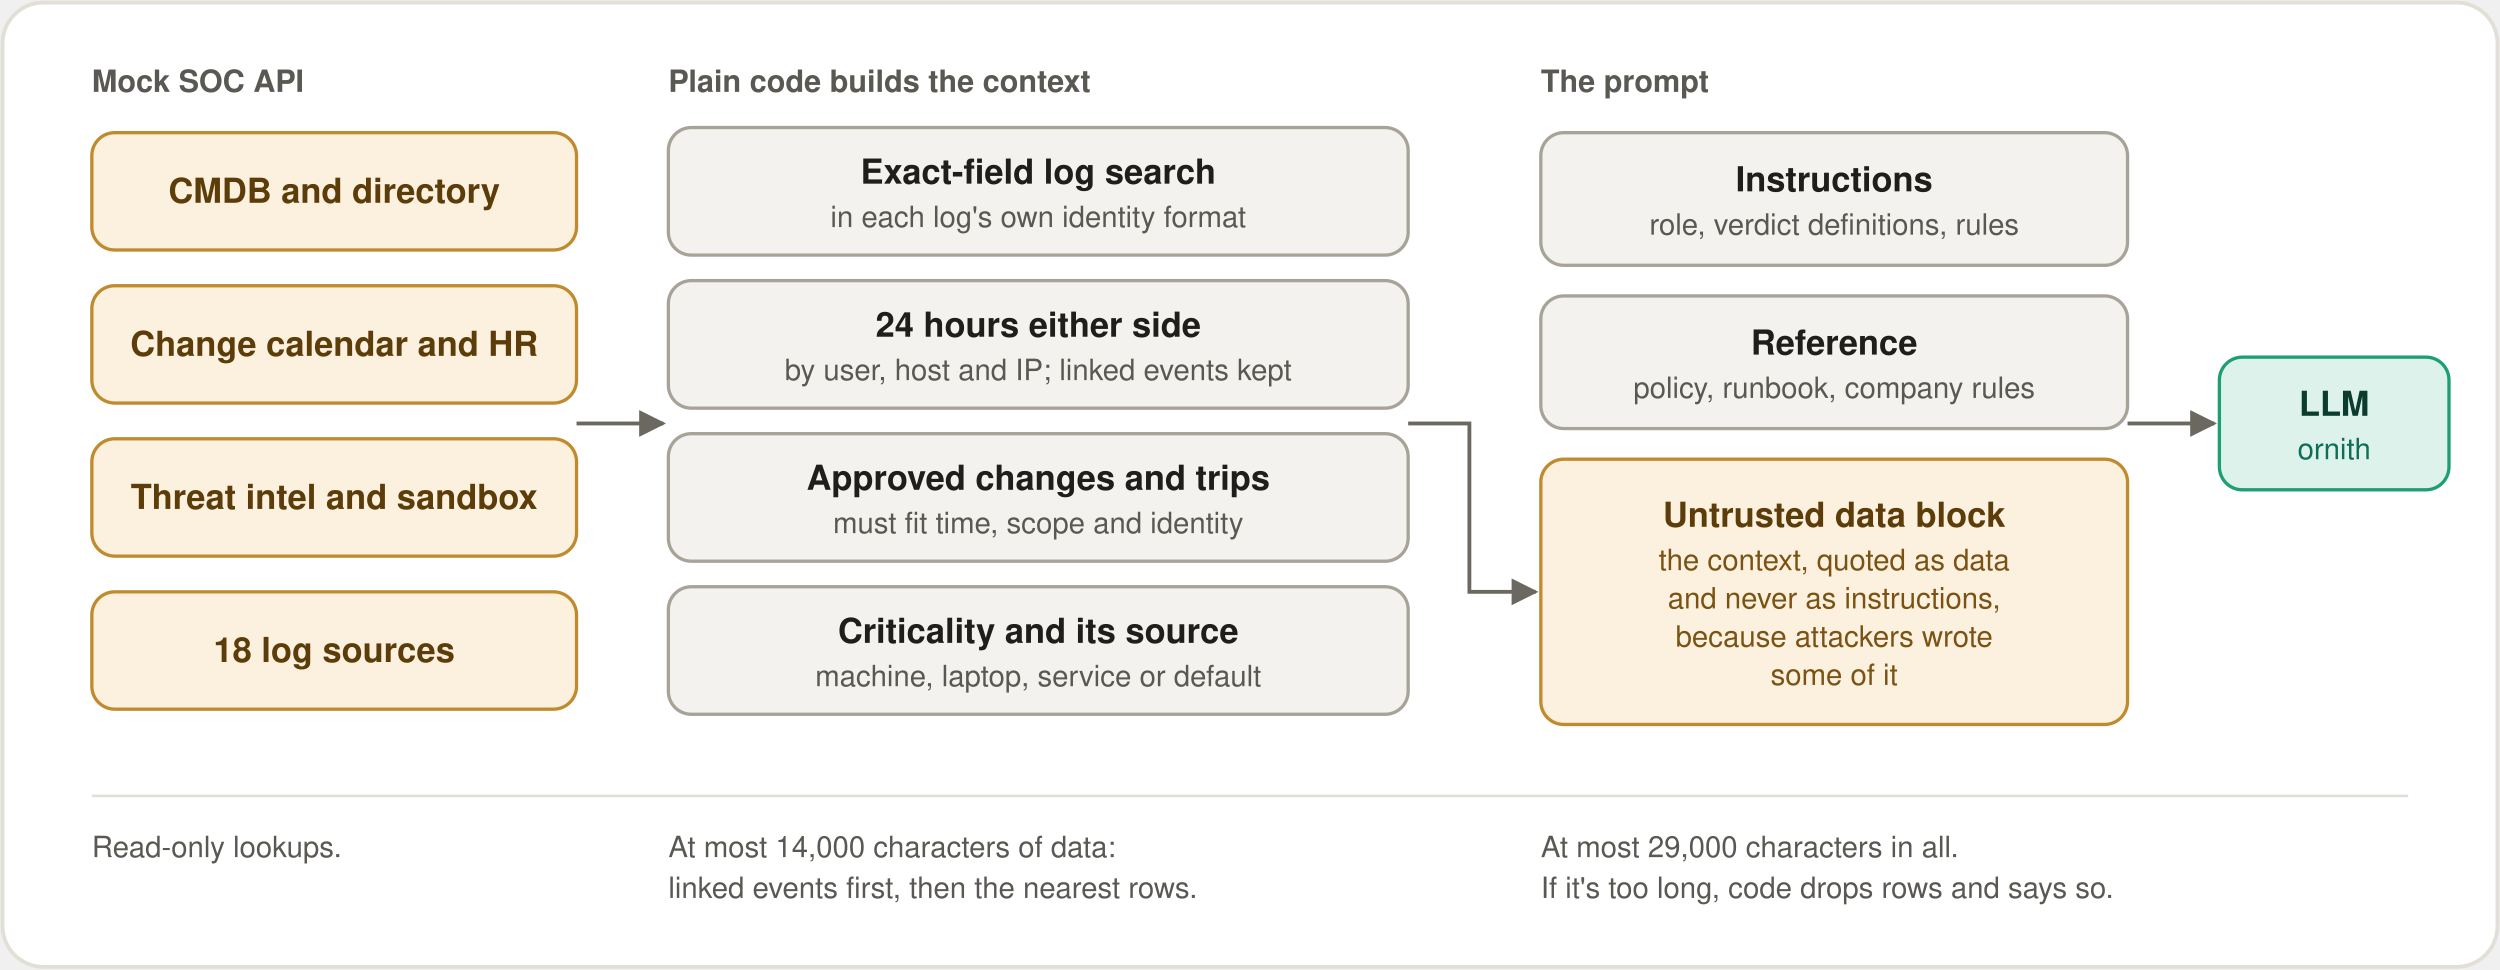
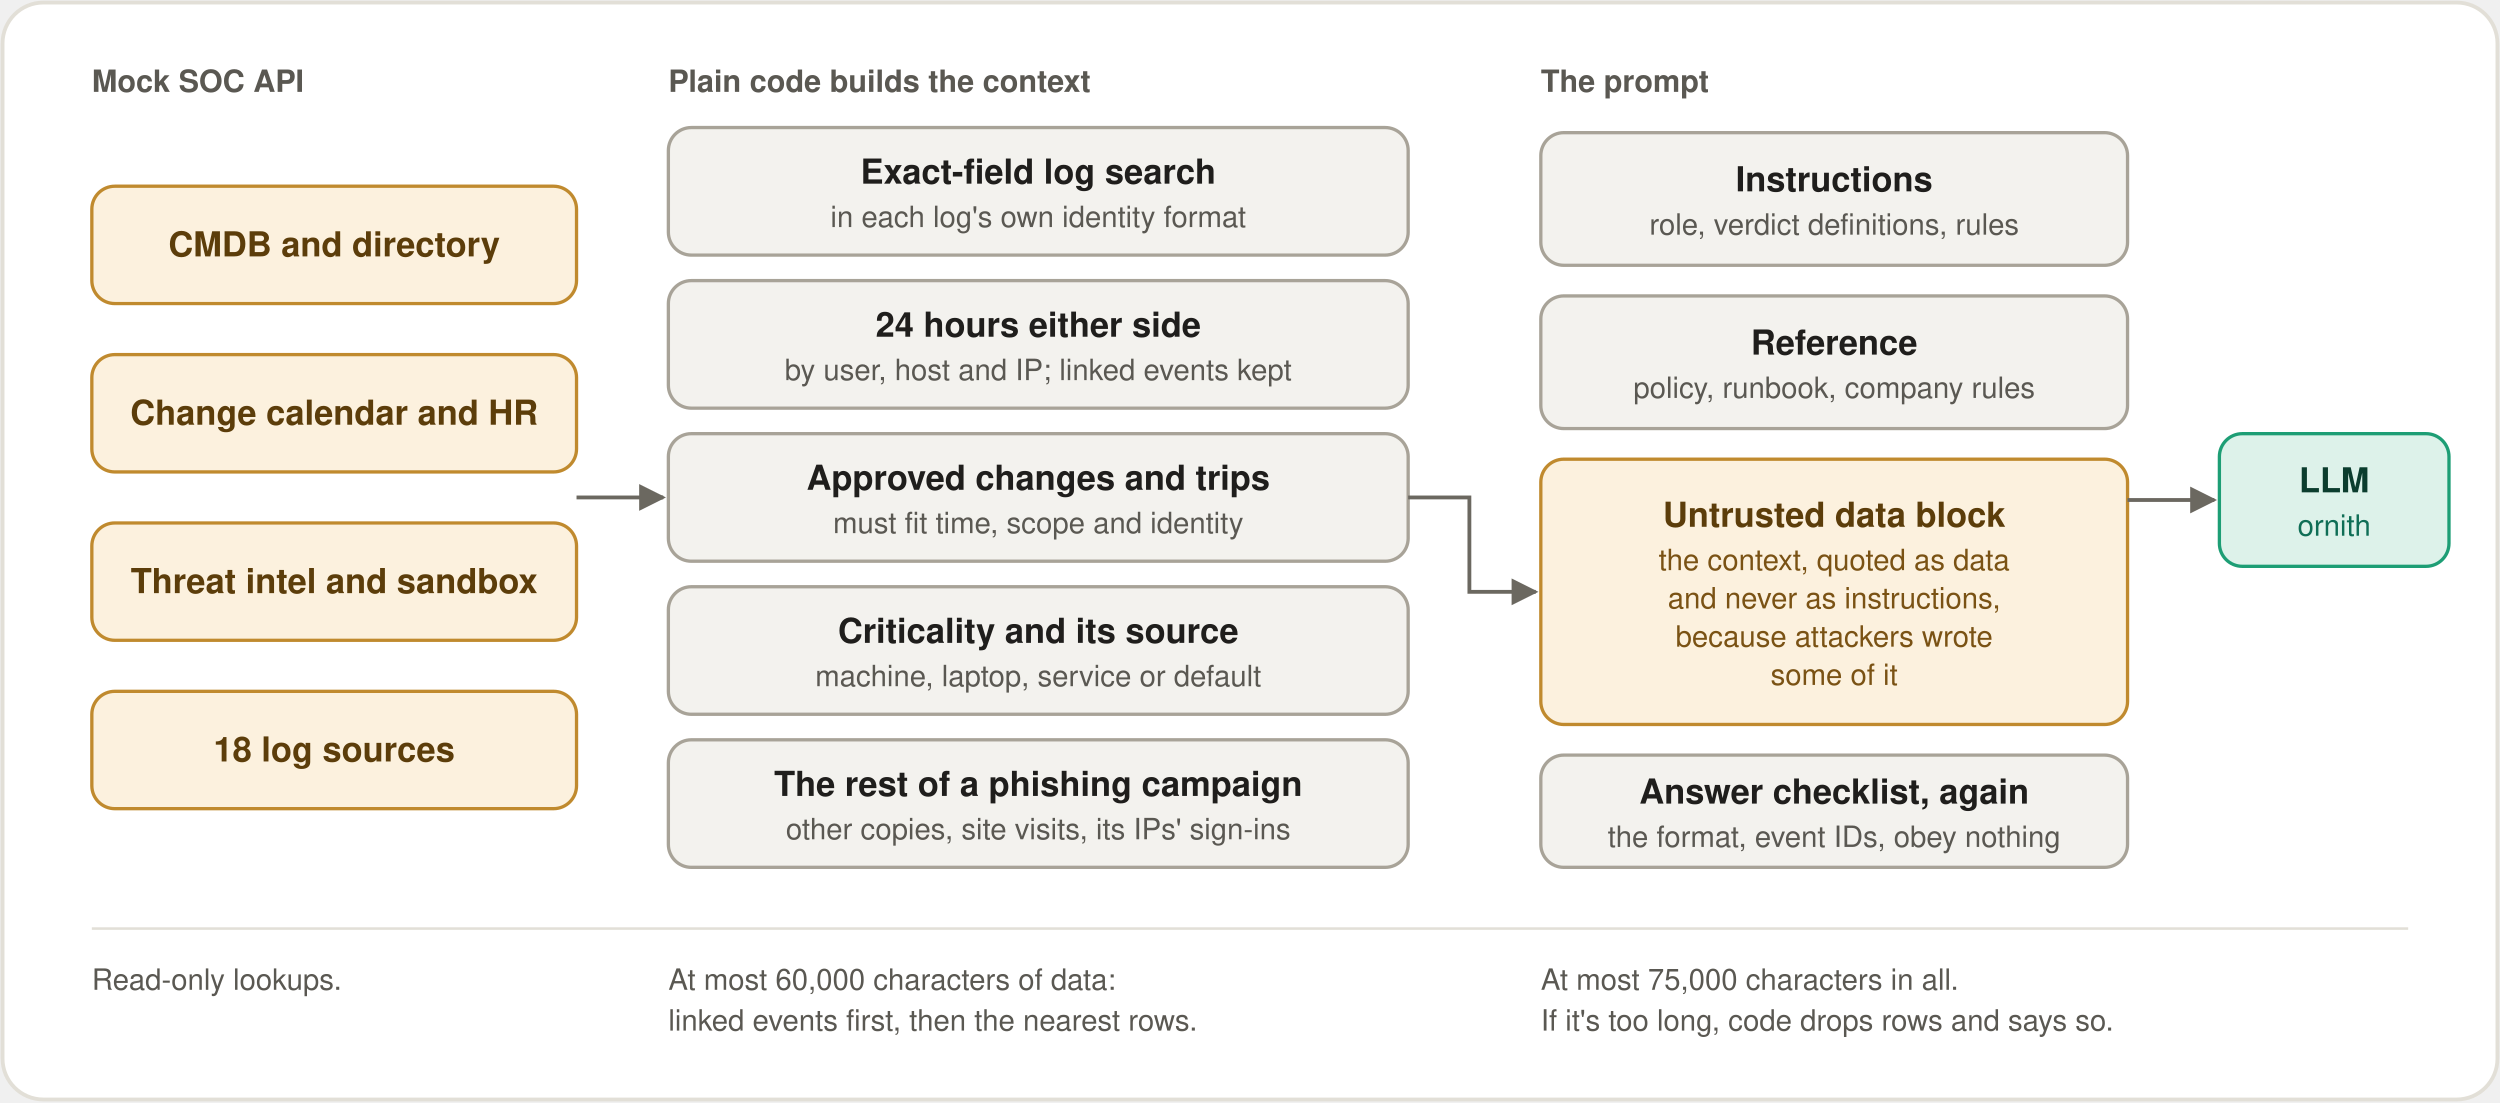
- <svg xmlns="http://www.w3.org/2000/svg" viewBox="0 0 980 380" width="980" height="380" role="img" aria-label="What the LLM sees: code looks up the mock SOC API with exact rules, builds the context, and sends it as an untrusted data block next to the instructions and the policy.">
+ <svg xmlns="http://www.w3.org/2000/svg" viewBox="0 0 980 432" width="980" height="432" role="img" aria-label="What the LLM sees: code looks up the mock SOC API with exact rules, adds the rest of a phishing campaign, builds the context, and sends it as an untrusted data block between the instructions and policy and a repeated answer checklist.">
  <defs>
    <marker id="arrow" viewBox="0 0 10 10" refX="9" refY="5" markerWidth="7" markerHeight="7" orient="auto-start-reverse">
      <path d="M0,0 L10,5 L0,10 z" fill="#6B6860" />
    </marker>
  </defs>
-   <rect x="1" y="1" width="978" height="378" rx="16" fill="#FFFFFF" stroke="#E2DFD7" stroke-width="1.5" />
+   <rect x="1" y="1" width="978" height="430" rx="16" fill="#FFFFFF" stroke="#E2DFD7" stroke-width="1.5" />
  <g font-family="-apple-system, BlinkMacSystemFont, 'Segoe UI', 'Helvetica Neue', Helvetica, Arial, sans-serif">
    <text x="36" y="36" font-size="12" font-weight="600" fill="#5A5852" text-anchor="start">Mock SOC API</text>
    <text x="262" y="36" font-size="12" font-weight="600" fill="#5A5852" text-anchor="start">Plain code builds the context</text>
    <text x="604" y="36" font-size="12" font-weight="600" fill="#5A5852" text-anchor="start">The prompt</text>
-     <rect x="36" y="52" width="190" height="46" rx="9" fill="#FCF1DE" stroke="#C08A2E" stroke-width="1.3" />
-     <text x="131.0" y="79.5" font-size="13.5" font-weight="600" fill="#5C3D0A" text-anchor="middle">CMDB and directory</text>
-     <rect x="36" y="112" width="190" height="46" rx="9" fill="#FCF1DE" stroke="#C08A2E" stroke-width="1.3" />
-     <text x="131.0" y="139.5" font-size="13.5" font-weight="600" fill="#5C3D0A" text-anchor="middle">Change calendar and HR</text>
-     <rect x="36" y="172" width="190" height="46" rx="9" fill="#FCF1DE" stroke="#C08A2E" stroke-width="1.3" />
-     <text x="131.0" y="199.5" font-size="13.5" font-weight="600" fill="#5C3D0A" text-anchor="middle">Threat intel and sandbox</text>
-     <rect x="36" y="232" width="190" height="46" rx="9" fill="#FCF1DE" stroke="#C08A2E" stroke-width="1.3" />
-     <text x="131.0" y="259.5" font-size="13.5" font-weight="600" fill="#5C3D0A" text-anchor="middle">18 log sources</text>
+     <rect x="36" y="73" width="190" height="46" rx="9" fill="#FCF1DE" stroke="#C08A2E" stroke-width="1.3" />
+     <text x="131.0" y="100.5" font-size="13.5" font-weight="600" fill="#5C3D0A" text-anchor="middle">CMDB and directory</text>
+     <rect x="36" y="139" width="190" height="46" rx="9" fill="#FCF1DE" stroke="#C08A2E" stroke-width="1.3" />
+     <text x="131.0" y="166.5" font-size="13.5" font-weight="600" fill="#5C3D0A" text-anchor="middle">Change calendar and HR</text>
+     <rect x="36" y="205" width="190" height="46" rx="9" fill="#FCF1DE" stroke="#C08A2E" stroke-width="1.3" />
+     <text x="131.0" y="232.5" font-size="13.5" font-weight="600" fill="#5C3D0A" text-anchor="middle">Threat intel and sandbox</text>
+     <rect x="36" y="271" width="190" height="46" rx="9" fill="#FCF1DE" stroke="#C08A2E" stroke-width="1.3" />
+     <text x="131.0" y="298.5" font-size="13.5" font-weight="600" fill="#5C3D0A" text-anchor="middle">18 log sources</text>
    <rect x="262" y="50" width="290" height="50" rx="9" fill="#F3F2EE" stroke="#A8A398" stroke-width="1.3" />
    <text x="407.0" y="72.0" font-size="13.5" font-weight="600" fill="#1F1E1C" text-anchor="middle">Exact-field log search</text>
    <text x="407.0" y="89.0" font-size="11.5" font-weight="400" fill="#5A5852" text-anchor="middle">in each log's own identity format</text>
    <rect x="262" y="110" width="290" height="50" rx="9" fill="#F3F2EE" stroke="#A8A398" stroke-width="1.3" />
    <text x="407.0" y="132.0" font-size="13.5" font-weight="600" fill="#1F1E1C" text-anchor="middle">24 hours either side</text>
    <text x="407.0" y="149.0" font-size="11.5" font-weight="400" fill="#5A5852" text-anchor="middle">by user, host and IP; linked events kept</text>
    <rect x="262" y="170" width="290" height="50" rx="9" fill="#F3F2EE" stroke="#A8A398" stroke-width="1.3" />
    <text x="407.0" y="192.0" font-size="13.5" font-weight="600" fill="#1F1E1C" text-anchor="middle">Approved changes and trips</text>
    <text x="407.0" y="209.0" font-size="11.5" font-weight="400" fill="#5A5852" text-anchor="middle">must fit time, scope and identity</text>
    <rect x="262" y="230" width="290" height="50" rx="9" fill="#F3F2EE" stroke="#A8A398" stroke-width="1.3" />
    <text x="407.0" y="252.0" font-size="13.5" font-weight="600" fill="#1F1E1C" text-anchor="middle">Criticality and its source</text>
    <text x="407.0" y="269.0" font-size="11.5" font-weight="400" fill="#5A5852" text-anchor="middle">machine, laptop, service or default</text>
-     <path d="M226,166 L260,166" fill="none" stroke="#6B6860" stroke-width="1.5" marker-end="url(#arrow)" />
+     <rect x="262" y="290" width="290" height="50" rx="9" fill="#F3F2EE" stroke="#A8A398" stroke-width="1.3" />
+     <text x="407.0" y="312.0" font-size="13.5" font-weight="600" fill="#1F1E1C" text-anchor="middle">The rest of a phishing campaign</text>
+     <text x="407.0" y="329.0" font-size="11.5" font-weight="400" fill="#5A5852" text-anchor="middle">other copies, site visits, its IPs' sign-ins</text>
+     <path d="M226,195 L260,195" fill="none" stroke="#6B6860" stroke-width="1.5" marker-end="url(#arrow)" />
    <rect x="604" y="52" width="230" height="52" rx="9" fill="#F3F2EE" stroke="#A8A398" stroke-width="1.3" />
    <text x="719.0" y="75.0" font-size="13.5" font-weight="600" fill="#1F1E1C" text-anchor="middle">Instructions</text>
    <text x="719.0" y="92.0" font-size="11.5" font-weight="400" fill="#5A5852" text-anchor="middle">role, verdict definitions, rules</text>
    <rect x="604" y="116" width="230" height="52" rx="9" fill="#F3F2EE" stroke="#A8A398" stroke-width="1.3" />
    <text x="719.0" y="139.0" font-size="13.5" font-weight="600" fill="#1F1E1C" text-anchor="middle">Reference</text>
    <text x="719.0" y="156.0" font-size="11.5" font-weight="400" fill="#5A5852" text-anchor="middle">policy, runbook, company rules</text>
    <rect x="604" y="180" width="230" height="104" rx="9" fill="#FCF1DE" stroke="#C08A2E" stroke-width="1.3" />
    <text x="719.0" y="206.5" font-size="13.5" font-weight="600" fill="#5C3D0A" text-anchor="middle">Untrusted data block</text>
    <text x="719.0" y="223.5" font-size="11.5" font-weight="400" fill="#7A5214" text-anchor="middle">the context, quoted as data</text>
    <text x="719.0" y="238.5" font-size="11.5" font-weight="400" fill="#7A5214" text-anchor="middle">and never as instructions,</text>
    <text x="719.0" y="253.5" font-size="11.5" font-weight="400" fill="#7A5214" text-anchor="middle">because attackers wrote</text>
    <text x="719.0" y="268.5" font-size="11.5" font-weight="400" fill="#7A5214" text-anchor="middle">some of it</text>
-     <path d="M552,166 L576,166 L576,232 L602,232" fill="none" stroke="#6B6860" stroke-width="1.5" marker-end="url(#arrow)" />
-     <rect x="870" y="140" width="90" height="52" rx="9" fill="#DDF2EA" stroke="#1D9E75" stroke-width="1.3" />
-     <text x="915.0" y="163.0" font-size="13.5" font-weight="600" fill="#0B3D2E" text-anchor="middle">LLM</text>
-     <text x="915.0" y="180.0" font-size="11.5" font-weight="400" fill="#0F6E56" text-anchor="middle">ornith</text>
-     <path d="M834,166 L868,166" fill="none" stroke="#6B6860" stroke-width="1.5" marker-end="url(#arrow)" />
-     <line x1="36" y1="312" x2="944" y2="312" stroke="#E2DFD7" />
-     <text x="36" y="336" font-size="11.5" font-weight="400" fill="#5A5852" text-anchor="start">Read-only lookups.</text>
-     <text x="262" y="336" font-size="11.5" font-weight="400" fill="#5A5852" text-anchor="start">At most 14,000 characters of data:</text>
-     <text x="262" y="352" font-size="11.5" font-weight="400" fill="#5A5852" text-anchor="start">linked events first, then the nearest rows.</text>
-     <text x="604" y="336" font-size="11.5" font-weight="400" fill="#5A5852" text-anchor="start">At most 29,000 characters in all.</text>
-     <text x="604" y="352" font-size="11.5" font-weight="400" fill="#5A5852" text-anchor="start">If it's too long, code drops rows and says so.</text>
+     <rect x="604" y="296" width="230" height="44" rx="9" fill="#F3F2EE" stroke="#A8A398" stroke-width="1.3" />
+     <text x="719.0" y="315.0" font-size="13.5" font-weight="600" fill="#1F1E1C" text-anchor="middle">Answer checklist, again</text>
+     <text x="719.0" y="332.0" font-size="11.5" font-weight="400" fill="#5A5852" text-anchor="middle">the format, event IDs, obey nothing</text>
+     <path d="M552,195 L576,195 L576,232 L602,232" fill="none" stroke="#6B6860" stroke-width="1.5" marker-end="url(#arrow)" />
+     <rect x="870" y="170" width="90" height="52" rx="9" fill="#DDF2EA" stroke="#1D9E75" stroke-width="1.3" />
+     <text x="915.0" y="193.0" font-size="13.5" font-weight="600" fill="#0B3D2E" text-anchor="middle">LLM</text>
+     <text x="915.0" y="210.0" font-size="11.5" font-weight="400" fill="#0F6E56" text-anchor="middle">ornith</text>
+     <path d="M834,196 L868,196" fill="none" stroke="#6B6860" stroke-width="1.5" marker-end="url(#arrow)" />
+     <line x1="36" y1="364" x2="944" y2="364" stroke="#E2DFD7" />
+     <text x="36" y="388" font-size="11.5" font-weight="400" fill="#5A5852" text-anchor="start">Read-only lookups.</text>
+     <text x="262" y="388" font-size="11.5" font-weight="400" fill="#5A5852" text-anchor="start">At most 60,000 characters of data:</text>
+     <text x="262" y="404" font-size="11.5" font-weight="400" fill="#5A5852" text-anchor="start">linked events first, then the nearest rows.</text>
+     <text x="604" y="388" font-size="11.5" font-weight="400" fill="#5A5852" text-anchor="start">At most 75,000 characters in all.</text>
+     <text x="604" y="404" font-size="11.5" font-weight="400" fill="#5A5852" text-anchor="start">If it's too long, code drops rows and says so.</text>
  </g>
</svg>
